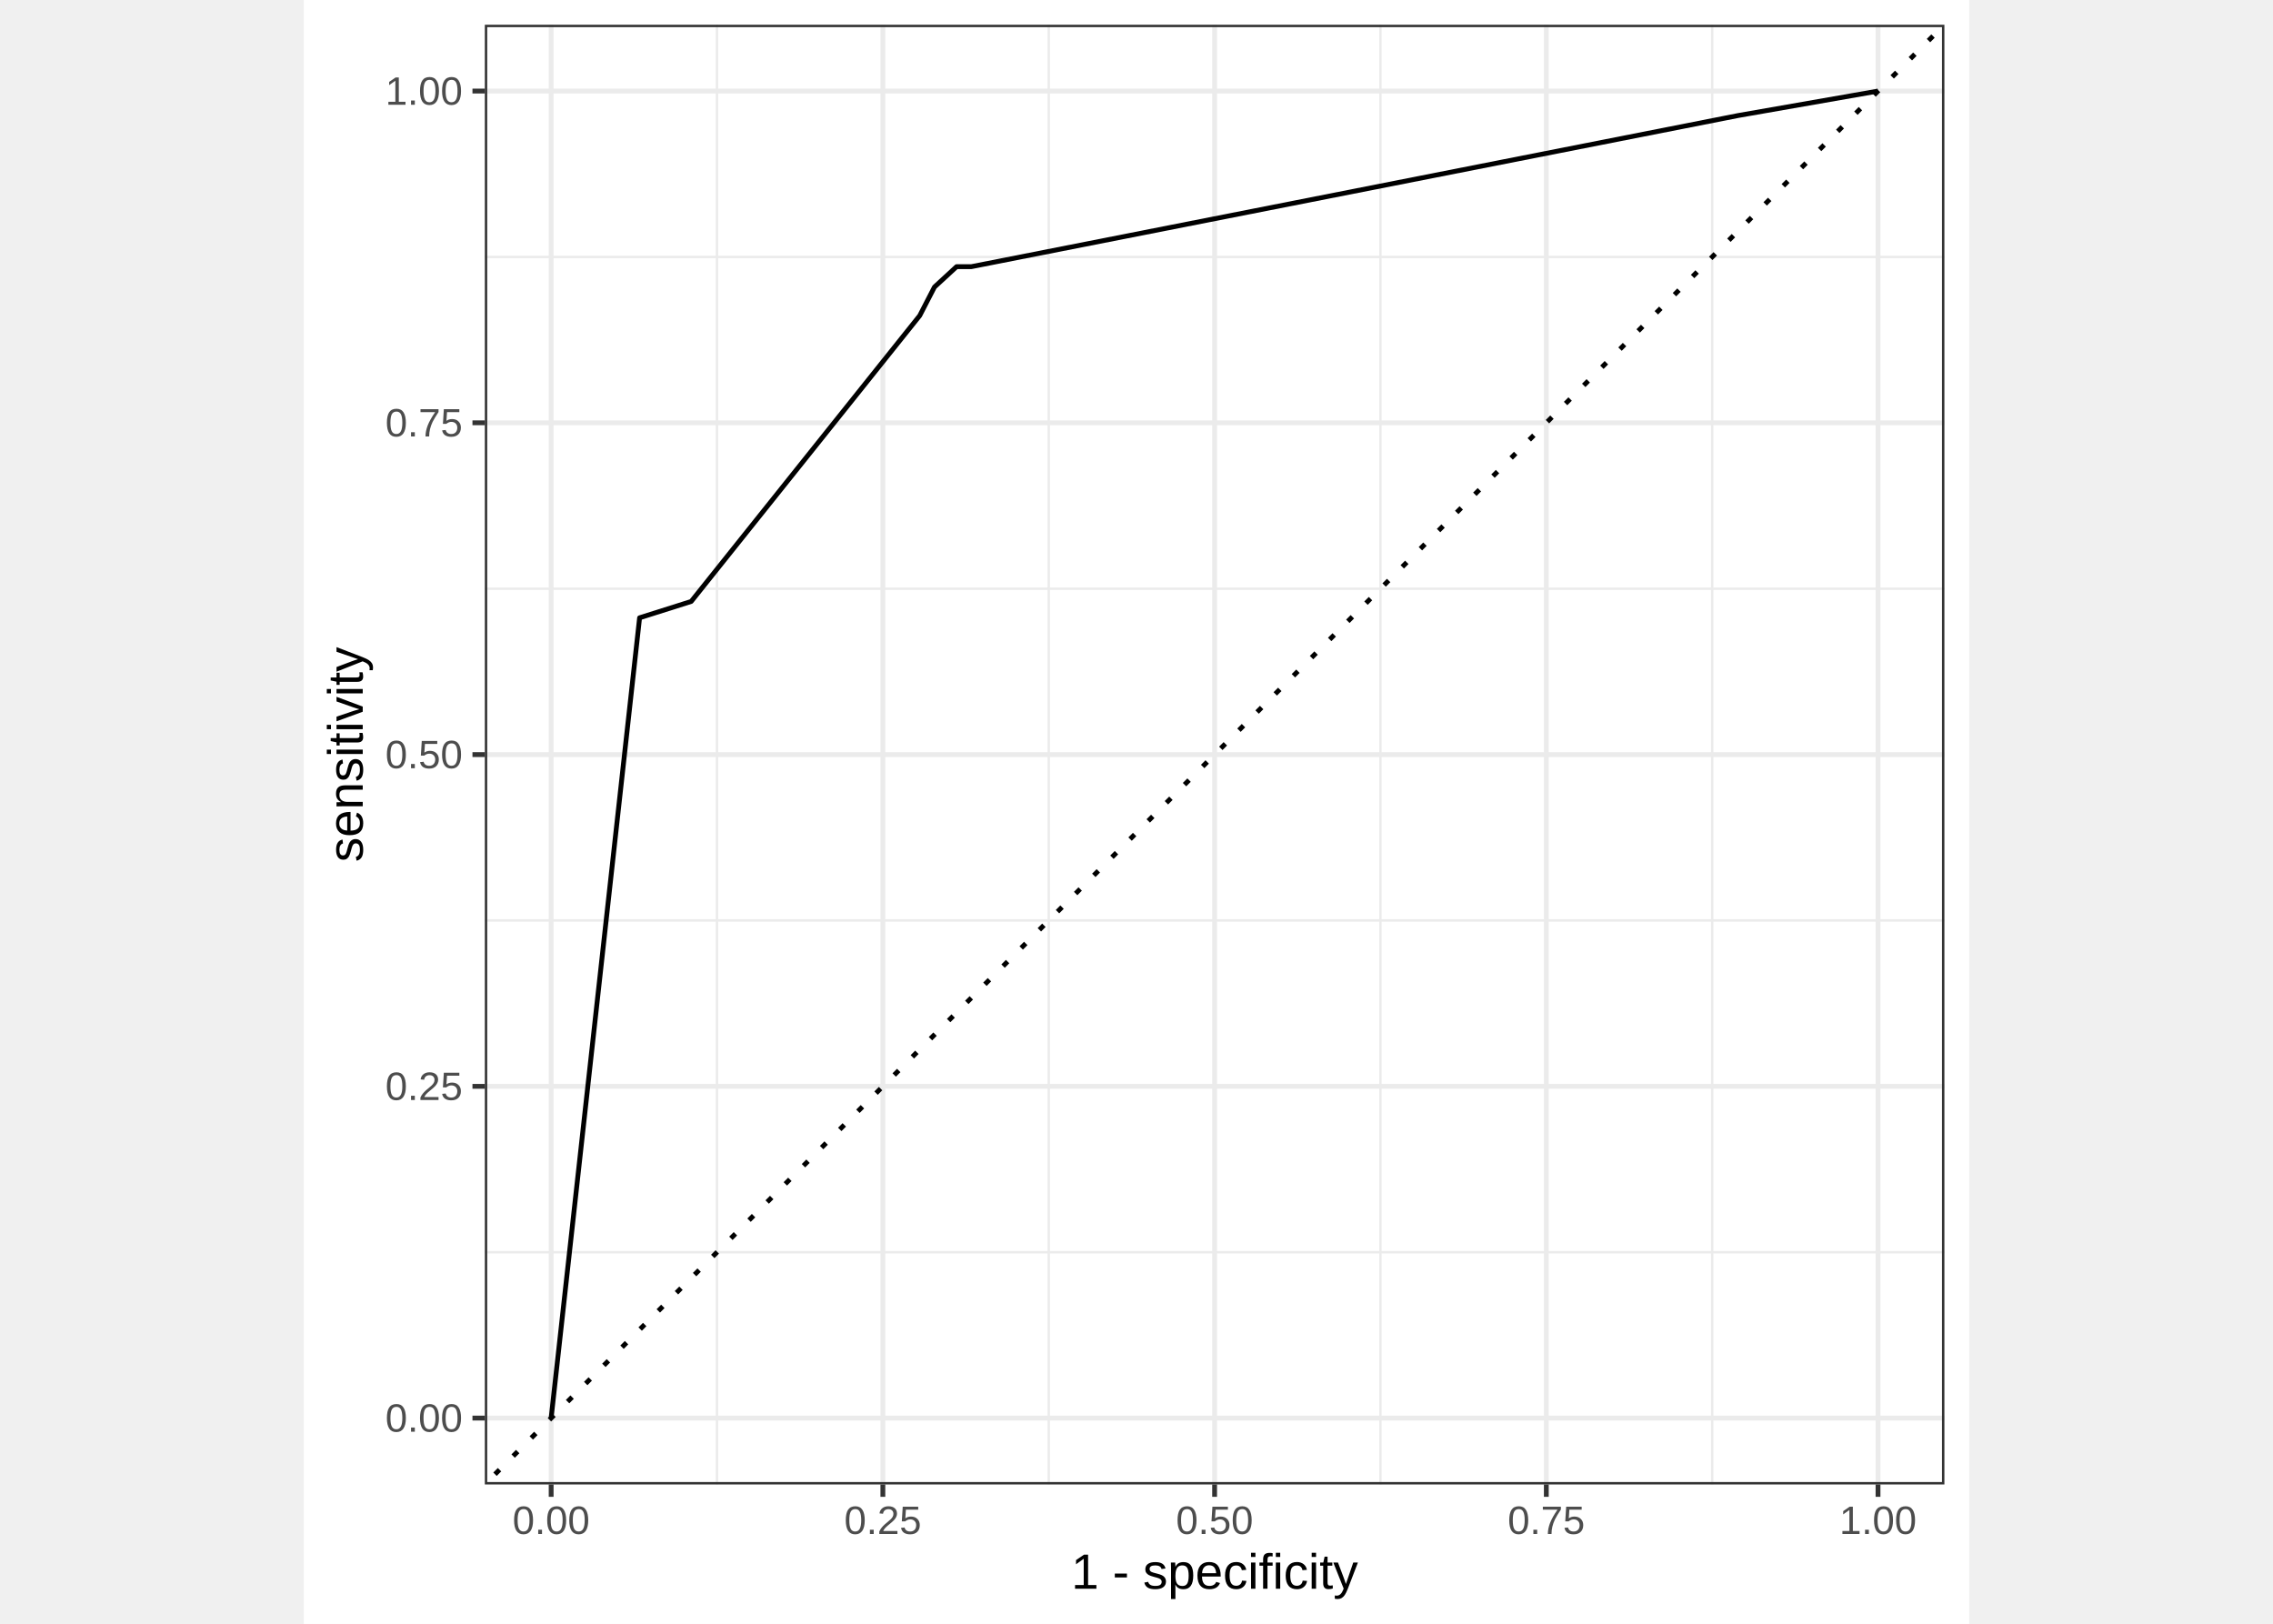
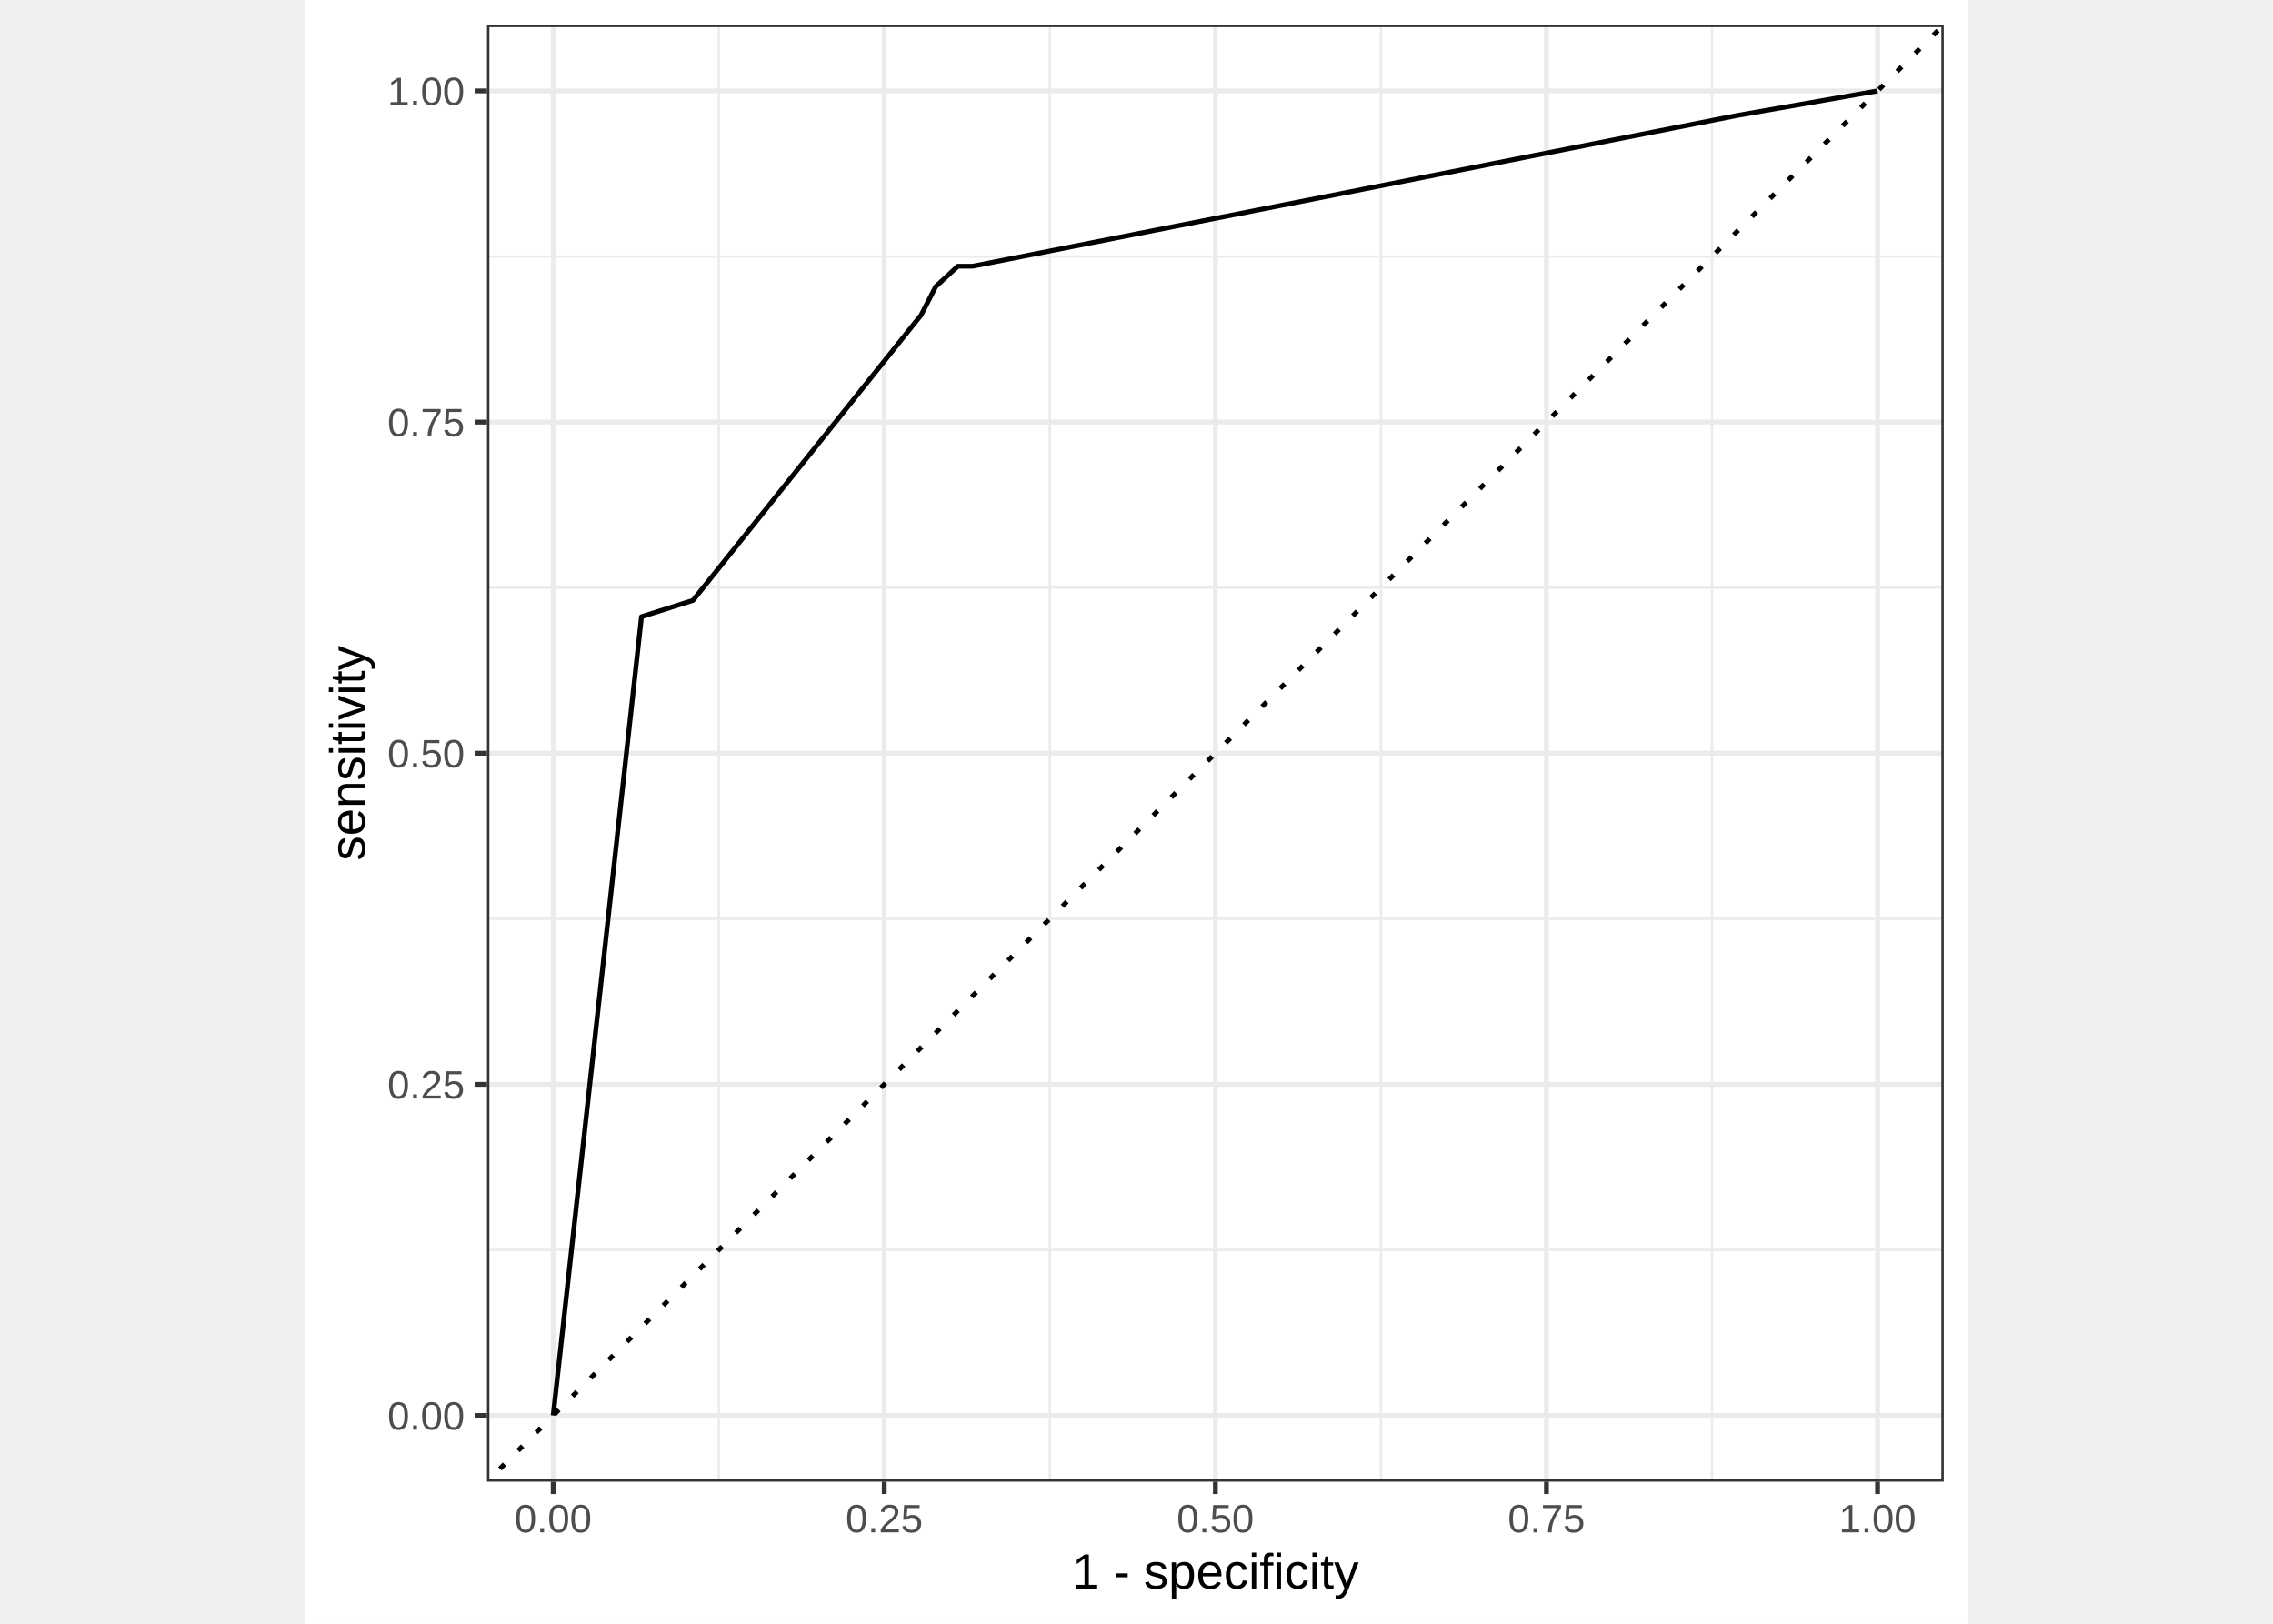
<svg xmlns="http://www.w3.org/2000/svg" width="504.00pt" height="360.00pt" viewBox="0 0 504.00 360.00">
  <g class="svglite">
    <defs>
      <style type="text/css">
    .svglite line, .svglite polyline, .svglite polygon, .svglite path, .svglite rect, .svglite circle {
      fill: none;
      stroke: #000000;
      stroke-linecap: round;
      stroke-linejoin: round;
      stroke-miterlimit: 10.00;
    }
    .svglite text {
      white-space: pre;
    }
    .svglite g.glyphgroup path {
      fill: inherit;
      stroke: none;
    }
  </style>
    </defs>
    <rect width="100%" height="100%" style="stroke: none; fill: none;" />
    <defs>
      <clipPath id="cpMC4wMHw1MDQuMDB8MC4wMHwzNjAuMDA=">
        <rect x="0.00" y="0.00" width="504.00" height="360.00" />
      </clipPath>
    </defs>
    <g clip-path="url(#cpMC4wMHw1MDQuMDB8MC4wMHwzNjAuMDA=)">
</g>
    <defs>
-       <clipPath id="cpNjcuMzl8NDM2LjYxfDAuMDB8MzYwLjAw">
-         <rect x="67.39" y="0.00" width="369.23" height="360.00" />
+       <clipPath id="cpNjcuNTJ8NDM2LjQ4fDAuMDB8MzYwLjAw">
+         <rect x="67.52" y="0.00" width="368.96" height="360.00" />
      </clipPath>
    </defs>
-     <g clip-path="url(#cpNjcuMzl8NDM2LjYxfDAuMDB8MzYwLjAw)">
-       <rect x="67.39" y="0.00" width="369.23" height="360.00" style="stroke-width: 1.07; stroke: #FFFFFF; fill: #FFFFFF;" />
+     <g clip-path="url(#cpNjcuNTJ8NDM2LjQ4fDAuMDB8MzYwLjAw)">
+       <rect x="67.52" y="0.00" width="368.96" height="360.00" style="stroke-width: 1.07; stroke: #FFFFFF; fill: #FFFFFF;" />
    </g>
    <g clip-path="url(#cpMC4wMHw1MDQuMDB8MC4wMHwzNjAuMDA=)">
</g>
    <defs>
-       <clipPath id="cpMTA3LjUwfDQzMS4xM3w1LjQ4fDMyOS4xMg==">
-         <rect x="107.50" y="5.48" width="323.64" height="323.64" />
+       <clipPath id="cpMTA3Ljk4fDQzMS4wMHw1LjQ4fDMyOC41MA==">
+         <rect x="107.98" y="5.48" width="323.02" height="323.02" />
      </clipPath>
    </defs>
-     <g clip-path="url(#cpMTA3LjUwfDQzMS4xM3w1LjQ4fDMyOS4xMg==)">
-       <rect x="107.50" y="5.48" width="323.64" height="323.64" style="stroke-width: 1.07; stroke: none; fill: #FFFFFF;" />
-       <polyline points="107.50,277.63 431.13,277.63 " style="stroke-width: 0.53; stroke: #EBEBEB; stroke-linecap: butt;" />
-       <polyline points="107.50,204.07 431.13,204.07 " style="stroke-width: 0.53; stroke: #EBEBEB; stroke-linecap: butt;" />
-       <polyline points="107.50,130.52 431.13,130.52 " style="stroke-width: 0.53; stroke: #EBEBEB; stroke-linecap: butt;" />
-       <polyline points="107.50,56.97 431.13,56.97 " style="stroke-width: 0.53; stroke: #EBEBEB; stroke-linecap: butt;" />
-       <polyline points="158.98,329.12 158.98,5.48 " style="stroke-width: 0.53; stroke: #EBEBEB; stroke-linecap: butt;" />
-       <polyline points="232.54,329.12 232.54,5.48 " style="stroke-width: 0.53; stroke: #EBEBEB; stroke-linecap: butt;" />
-       <polyline points="306.09,329.12 306.09,5.48 " style="stroke-width: 0.53; stroke: #EBEBEB; stroke-linecap: butt;" />
-       <polyline points="379.65,329.12 379.65,5.48 " style="stroke-width: 0.53; stroke: #EBEBEB; stroke-linecap: butt;" />
-       <polyline points="107.50,314.40 431.13,314.40 " style="stroke-width: 1.07; stroke: #EBEBEB; stroke-linecap: butt;" />
-       <polyline points="107.50,240.85 431.13,240.85 " style="stroke-width: 1.07; stroke: #EBEBEB; stroke-linecap: butt;" />
-       <polyline points="107.50,167.30 431.13,167.30 " style="stroke-width: 1.07; stroke: #EBEBEB; stroke-linecap: butt;" />
-       <polyline points="107.50,93.74 431.13,93.74 " style="stroke-width: 1.07; stroke: #EBEBEB; stroke-linecap: butt;" />
-       <polyline points="107.50,20.19 431.13,20.19 " style="stroke-width: 1.07; stroke: #EBEBEB; stroke-linecap: butt;" />
-       <polyline points="122.21,329.12 122.21,5.48 " style="stroke-width: 1.07; stroke: #EBEBEB; stroke-linecap: butt;" />
-       <polyline points="195.76,329.12 195.76,5.48 " style="stroke-width: 1.07; stroke: #EBEBEB; stroke-linecap: butt;" />
-       <polyline points="269.32,329.12 269.32,5.48 " style="stroke-width: 1.07; stroke: #EBEBEB; stroke-linecap: butt;" />
-       <polyline points="342.87,329.12 342.87,5.48 " style="stroke-width: 1.07; stroke: #EBEBEB; stroke-linecap: butt;" />
-       <polyline points="416.42,329.12 416.42,5.48 " style="stroke-width: 1.07; stroke: #EBEBEB; stroke-linecap: butt;" />
-       <polyline points="416.42,20.19 416.42,20.19 385.37,25.62 215.38,59.12 212.11,59.12 207.20,63.64 203.93,69.98 153.26,133.35 141.82,136.97 122.21,314.40 " style="stroke-width: 1.07; stroke-linecap: butt;" />
-       <line x1="-216.14" y1="652.75" x2="754.77" y2="-318.16" style="stroke-width: 1.07; stroke-dasharray: 1.42,4.27; stroke-linecap: butt;" />
-       <rect x="107.50" y="5.48" width="323.64" height="323.64" style="stroke-width: 1.07; stroke: #333333;" />
+     <g clip-path="url(#cpMTA3Ljk4fDQzMS4wMHw1LjQ4fDMyOC41MA==)">
+       <rect x="107.98" y="5.48" width="323.02" height="323.02" style="stroke-width: 1.07; stroke: none; fill: #FFFFFF;" />
+       <polyline points="107.98,277.11 431.00,277.11 " style="stroke-width: 0.53; stroke: #EBEBEB; stroke-linecap: butt;" />
+       <polyline points="107.98,203.70 431.00,203.70 " style="stroke-width: 0.53; stroke: #EBEBEB; stroke-linecap: butt;" />
+       <polyline points="107.98,130.28 431.00,130.28 " style="stroke-width: 0.53; stroke: #EBEBEB; stroke-linecap: butt;" />
+       <polyline points="107.98,56.87 431.00,56.87 " style="stroke-width: 0.53; stroke: #EBEBEB; stroke-linecap: butt;" />
+       <polyline points="159.37,328.50 159.37,5.48 " style="stroke-width: 0.53; stroke: #EBEBEB; stroke-linecap: butt;" />
+       <polyline points="232.78,328.50 232.78,5.48 " style="stroke-width: 0.53; stroke: #EBEBEB; stroke-linecap: butt;" />
+       <polyline points="306.20,328.50 306.20,5.48 " style="stroke-width: 0.53; stroke: #EBEBEB; stroke-linecap: butt;" />
+       <polyline points="379.61,328.50 379.61,5.48 " style="stroke-width: 0.53; stroke: #EBEBEB; stroke-linecap: butt;" />
+       <polyline points="107.98,313.82 431.00,313.82 " style="stroke-width: 1.07; stroke: #EBEBEB; stroke-linecap: butt;" />
+       <polyline points="107.98,240.41 431.00,240.41 " style="stroke-width: 1.07; stroke: #EBEBEB; stroke-linecap: butt;" />
+       <polyline points="107.98,166.99 431.00,166.99 " style="stroke-width: 1.07; stroke: #EBEBEB; stroke-linecap: butt;" />
+       <polyline points="107.98,93.58 431.00,93.58 " style="stroke-width: 1.07; stroke: #EBEBEB; stroke-linecap: butt;" />
+       <polyline points="107.98,20.16 431.00,20.16 " style="stroke-width: 1.07; stroke: #EBEBEB; stroke-linecap: butt;" />
+       <polyline points="122.66,328.50 122.66,5.48 " style="stroke-width: 1.07; stroke: #EBEBEB; stroke-linecap: butt;" />
+       <polyline points="196.07,328.50 196.07,5.48 " style="stroke-width: 1.07; stroke: #EBEBEB; stroke-linecap: butt;" />
+       <polyline points="269.49,328.50 269.49,5.48 " style="stroke-width: 1.07; stroke: #EBEBEB; stroke-linecap: butt;" />
+       <polyline points="342.90,328.50 342.90,5.48 " style="stroke-width: 1.07; stroke: #EBEBEB; stroke-linecap: butt;" />
+       <polyline points="416.32,328.50 416.32,5.48 " style="stroke-width: 1.07; stroke: #EBEBEB; stroke-linecap: butt;" />
+       <polyline points="416.32,20.16 416.32,20.16 385.32,25.58 215.65,59.02 212.39,59.02 207.49,63.53 204.23,69.86 153.66,133.11 142.24,136.72 122.66,313.82 " style="stroke-width: 1.07; stroke-linecap: butt;" />
+       <line x1="-215.05" y1="651.53" x2="754.02" y2="-317.54" style="stroke-width: 1.07; stroke-dasharray: 1.42,4.27; stroke-linecap: butt;" />
+       <rect x="107.98" y="5.48" width="323.02" height="323.02" style="stroke-width: 1.07; stroke: #333333;" />
    </g>
    <g clip-path="url(#cpMC4wMHw1MDQuMDB8MC4wMHwzNjAuMDA=)">
-       <text x="102.57" y="317.43" text-anchor="end" style="font-size: 8.80px;fill: #4D4D4D; font-family: &quot;Liberation Sans&quot;;" textLength="17.11px" lengthAdjust="spacingAndGlyphs">0.00</text>
-       <text x="102.57" y="243.88" text-anchor="end" style="font-size: 8.80px;fill: #4D4D4D; font-family: &quot;Liberation Sans&quot;;" textLength="17.11px" lengthAdjust="spacingAndGlyphs">0.25</text>
-       <text x="102.57" y="170.33" text-anchor="end" style="font-size: 8.80px;fill: #4D4D4D; font-family: &quot;Liberation Sans&quot;;" textLength="17.11px" lengthAdjust="spacingAndGlyphs">0.50</text>
-       <text x="102.57" y="96.77" text-anchor="end" style="font-size: 8.80px;fill: #4D4D4D; font-family: &quot;Liberation Sans&quot;;" textLength="17.11px" lengthAdjust="spacingAndGlyphs">0.75</text>
-       <text x="102.57" y="23.22" text-anchor="end" style="font-size: 8.80px;fill: #4D4D4D; font-family: &quot;Liberation Sans&quot;;" textLength="17.11px" lengthAdjust="spacingAndGlyphs">1.00</text>
-       <polyline points="104.76,314.40 107.50,314.40 " style="stroke-width: 1.07; stroke: #333333; stroke-linecap: butt;" />
-       <polyline points="104.76,240.85 107.50,240.85 " style="stroke-width: 1.07; stroke: #333333; stroke-linecap: butt;" />
-       <polyline points="104.76,167.30 107.50,167.30 " style="stroke-width: 1.07; stroke: #333333; stroke-linecap: butt;" />
-       <polyline points="104.76,93.74 107.50,93.74 " style="stroke-width: 1.07; stroke: #333333; stroke-linecap: butt;" />
-       <polyline points="104.76,20.19 107.50,20.19 " style="stroke-width: 1.07; stroke: #333333; stroke-linecap: butt;" />
-       <polyline points="122.21,331.86 122.21,329.12 " style="stroke-width: 1.07; stroke: #333333; stroke-linecap: butt;" />
-       <polyline points="195.76,331.86 195.76,329.12 " style="stroke-width: 1.07; stroke: #333333; stroke-linecap: butt;" />
-       <polyline points="269.32,331.86 269.32,329.12 " style="stroke-width: 1.07; stroke: #333333; stroke-linecap: butt;" />
-       <polyline points="342.87,331.86 342.87,329.12 " style="stroke-width: 1.07; stroke: #333333; stroke-linecap: butt;" />
-       <polyline points="416.42,331.86 416.42,329.12 " style="stroke-width: 1.07; stroke: #333333; stroke-linecap: butt;" />
-       <text x="122.21" y="340.10" text-anchor="middle" style="font-size: 8.80px;fill: #4D4D4D; font-family: &quot;Liberation Sans&quot;;" textLength="17.11px" lengthAdjust="spacingAndGlyphs">0.00</text>
-       <text x="195.76" y="340.10" text-anchor="middle" style="font-size: 8.80px;fill: #4D4D4D; font-family: &quot;Liberation Sans&quot;;" textLength="17.11px" lengthAdjust="spacingAndGlyphs">0.25</text>
-       <text x="269.32" y="340.10" text-anchor="middle" style="font-size: 8.80px;fill: #4D4D4D; font-family: &quot;Liberation Sans&quot;;" textLength="17.11px" lengthAdjust="spacingAndGlyphs">0.50</text>
-       <text x="342.87" y="340.10" text-anchor="middle" style="font-size: 8.80px;fill: #4D4D4D; font-family: &quot;Liberation Sans&quot;;" textLength="17.11px" lengthAdjust="spacingAndGlyphs">0.75</text>
-       <text x="416.42" y="340.10" text-anchor="middle" style="font-size: 8.80px;fill: #4D4D4D; font-family: &quot;Liberation Sans&quot;;" textLength="17.11px" lengthAdjust="spacingAndGlyphs">1.00</text>
-       <text x="269.32" y="352.24" text-anchor="middle" style="font-size: 11.00px; font-family: &quot;Liberation Sans&quot;;" textLength="63.59px" lengthAdjust="spacingAndGlyphs">1 - specificity</text>
-       <text transform="translate(80.43,167.30) rotate(-90)" text-anchor="middle" style="font-size: 11.00px; font-family: &quot;Liberation Sans&quot;;" textLength="47.69px" lengthAdjust="spacingAndGlyphs">sensitivity</text>
+       <text x="103.04" y="316.97" text-anchor="end" style="font-size: 8.80px;fill: #4D4D4D; font-family: &quot;Arial&quot;;" textLength="17.11px" lengthAdjust="spacingAndGlyphs">0.00</text>
+       <text x="103.04" y="243.56" text-anchor="end" style="font-size: 8.80px;fill: #4D4D4D; font-family: &quot;Arial&quot;;" textLength="17.11px" lengthAdjust="spacingAndGlyphs">0.25</text>
+       <text x="103.04" y="170.14" text-anchor="end" style="font-size: 8.80px;fill: #4D4D4D; font-family: &quot;Arial&quot;;" textLength="17.11px" lengthAdjust="spacingAndGlyphs">0.50</text>
+       <text x="103.04" y="96.73" text-anchor="end" style="font-size: 8.80px;fill: #4D4D4D; font-family: &quot;Arial&quot;;" textLength="17.11px" lengthAdjust="spacingAndGlyphs">0.75</text>
+       <text x="103.04" y="23.31" text-anchor="end" style="font-size: 8.80px;fill: #4D4D4D; font-family: &quot;Arial&quot;;" textLength="17.11px" lengthAdjust="spacingAndGlyphs">1.00</text>
+       <polyline points="105.24,313.82 107.98,313.82 " style="stroke-width: 1.07; stroke: #333333; stroke-linecap: butt;" />
+       <polyline points="105.24,240.41 107.98,240.41 " style="stroke-width: 1.07; stroke: #333333; stroke-linecap: butt;" />
+       <polyline points="105.24,166.99 107.98,166.99 " style="stroke-width: 1.07; stroke: #333333; stroke-linecap: butt;" />
+       <polyline points="105.24,93.58 107.98,93.58 " style="stroke-width: 1.07; stroke: #333333; stroke-linecap: butt;" />
+       <polyline points="105.24,20.16 107.98,20.16 " style="stroke-width: 1.07; stroke: #333333; stroke-linecap: butt;" />
+       <polyline points="122.66,331.24 122.66,328.50 " style="stroke-width: 1.07; stroke: #333333; stroke-linecap: butt;" />
+       <polyline points="196.07,331.24 196.07,328.50 " style="stroke-width: 1.07; stroke: #333333; stroke-linecap: butt;" />
+       <polyline points="269.49,331.24 269.49,328.50 " style="stroke-width: 1.07; stroke: #333333; stroke-linecap: butt;" />
+       <polyline points="342.90,331.24 342.90,328.50 " style="stroke-width: 1.07; stroke: #333333; stroke-linecap: butt;" />
+       <polyline points="416.32,331.24 416.32,328.50 " style="stroke-width: 1.07; stroke: #333333; stroke-linecap: butt;" />
+       <text x="122.66" y="339.74" text-anchor="middle" style="font-size: 8.80px;fill: #4D4D4D; font-family: &quot;Arial&quot;;" textLength="17.11px" lengthAdjust="spacingAndGlyphs">0.00</text>
+       <text x="196.07" y="339.74" text-anchor="middle" style="font-size: 8.80px;fill: #4D4D4D; font-family: &quot;Arial&quot;;" textLength="17.11px" lengthAdjust="spacingAndGlyphs">0.25</text>
+       <text x="269.49" y="339.74" text-anchor="middle" style="font-size: 8.80px;fill: #4D4D4D; font-family: &quot;Arial&quot;;" textLength="17.11px" lengthAdjust="spacingAndGlyphs">0.50</text>
+       <text x="342.90" y="339.74" text-anchor="middle" style="font-size: 8.80px;fill: #4D4D4D; font-family: &quot;Arial&quot;;" textLength="17.11px" lengthAdjust="spacingAndGlyphs">0.75</text>
+       <text x="416.32" y="339.74" text-anchor="middle" style="font-size: 8.80px;fill: #4D4D4D; font-family: &quot;Arial&quot;;" textLength="17.11px" lengthAdjust="spacingAndGlyphs">1.00</text>
+       <text x="269.49" y="352.20" text-anchor="middle" style="font-size: 11.00px; font-family: &quot;Arial&quot;;" textLength="63.59px" lengthAdjust="spacingAndGlyphs">1 - specificity</text>
+       <text transform="translate(80.88,166.99) rotate(-90)" text-anchor="middle" style="font-size: 11.00px; font-family: &quot;Arial&quot;;" textLength="47.69px" lengthAdjust="spacingAndGlyphs">sensitivity</text>
    </g>
  </g>
</svg>
